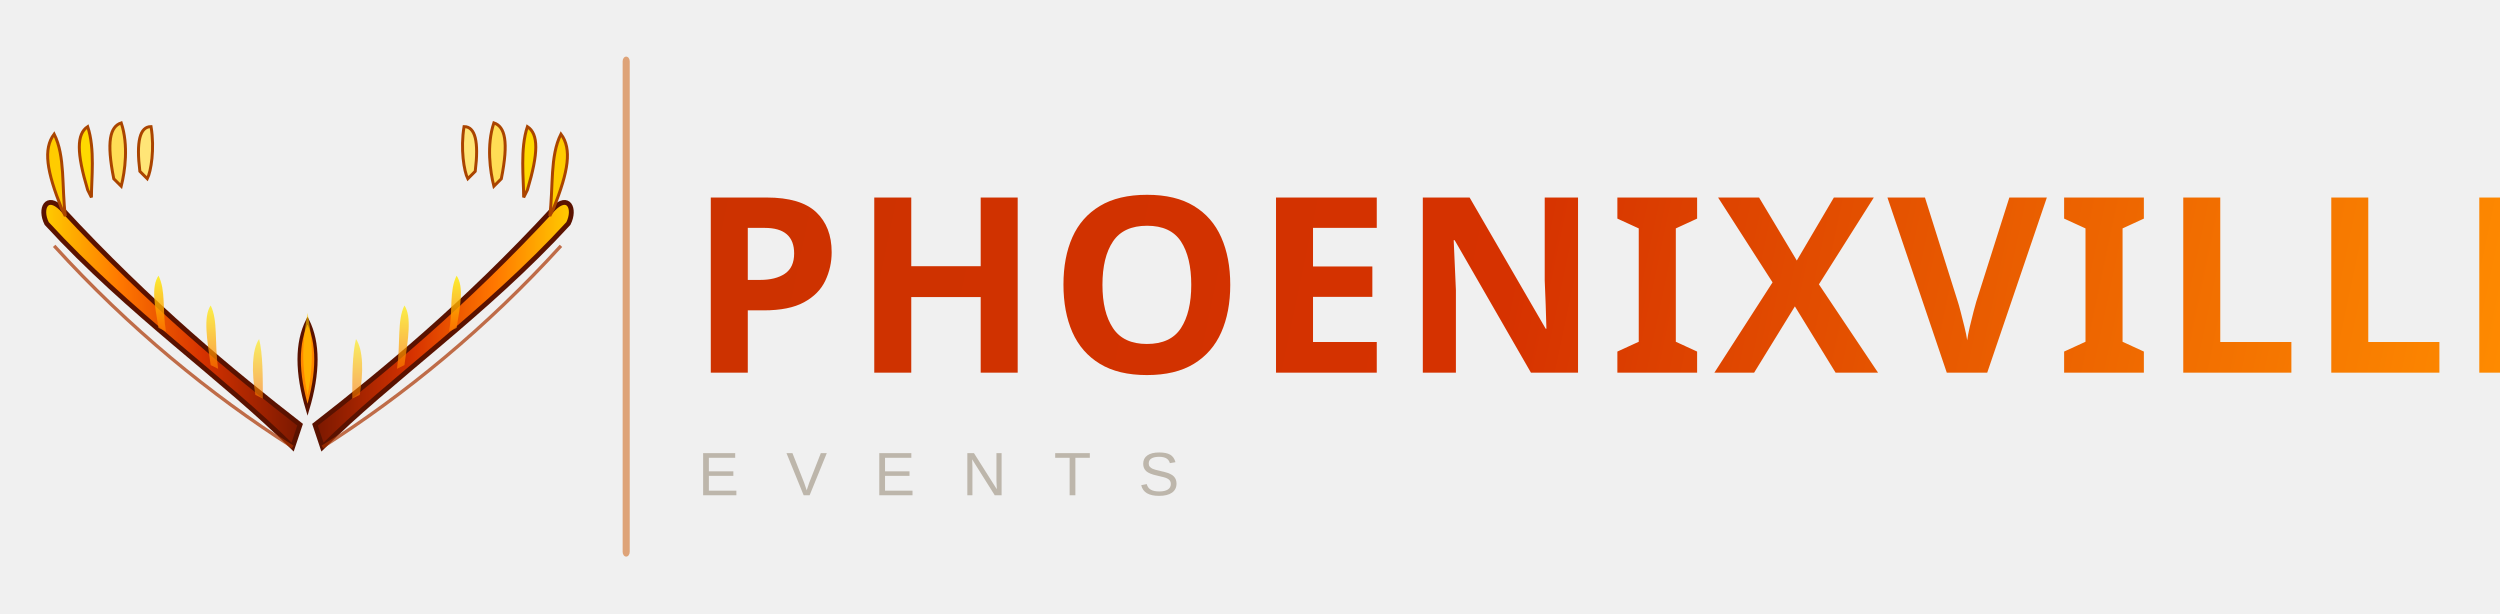
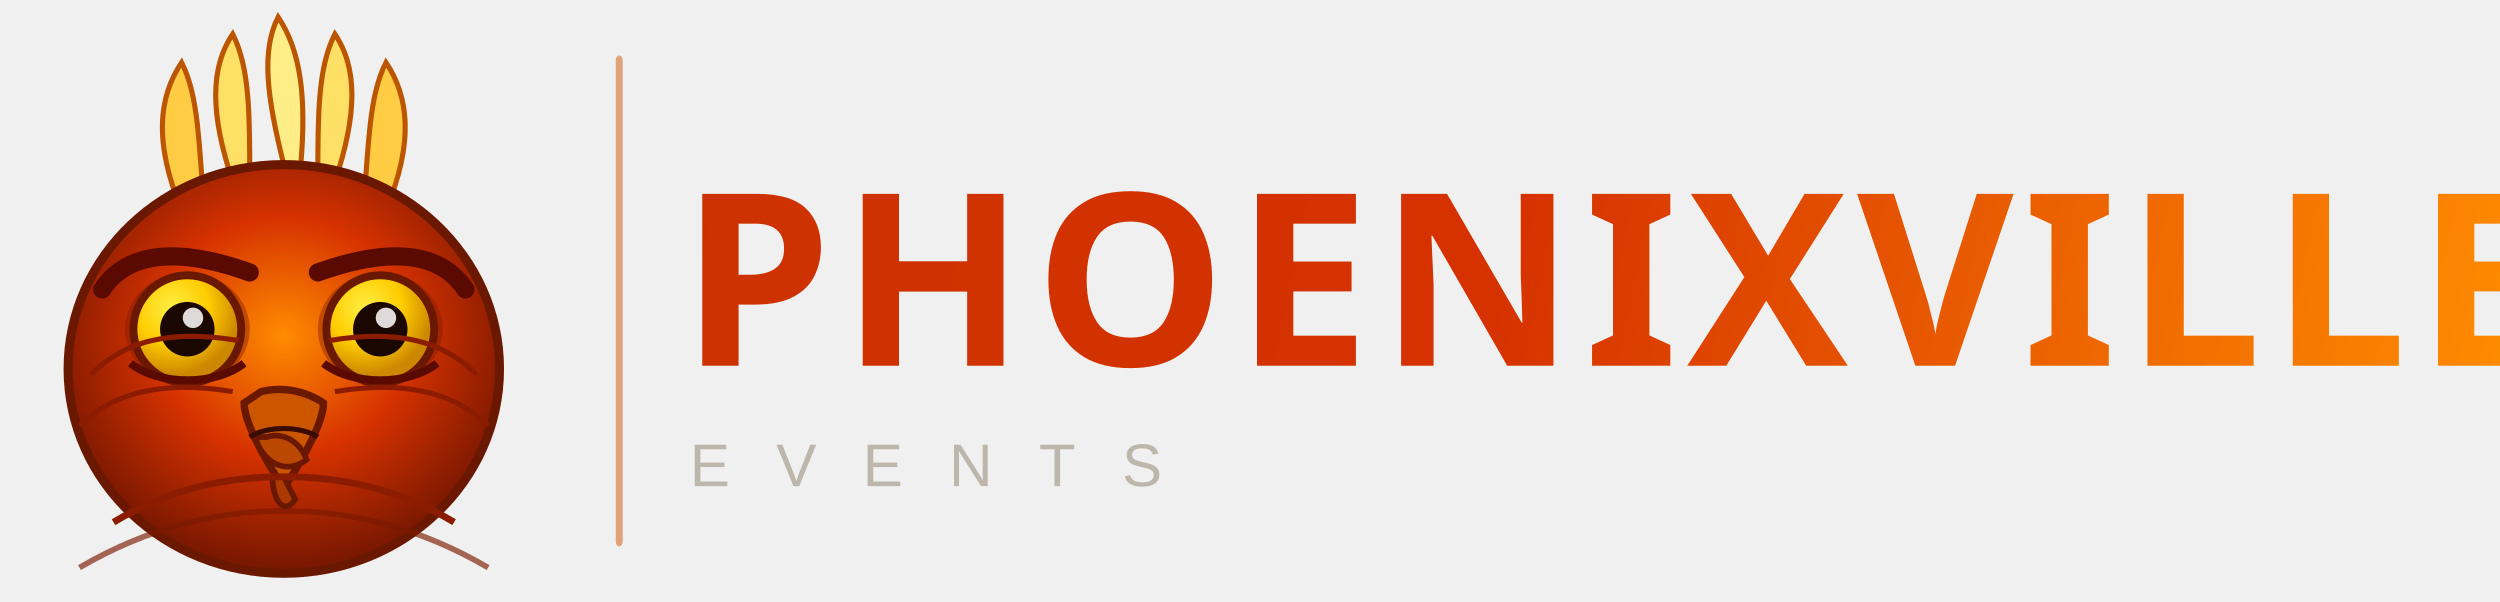
- <svg xmlns="http://www.w3.org/2000/svg" viewBox="0 0 530 130" role="img" aria-label="Phoenixville Pennsylvania">
+ <svg xmlns="http://www.w3.org/2000/svg" viewBox="0 0 540 130" role="img" aria-label="Phoenixville Events">
  <defs>
-     <linearGradient id="lw" x1="1" y1="0" x2="0" y2="0">
-       <stop offset="0%" stop-color="#7a1800" />
-       <stop offset="38%" stop-color="#d63200" />
-       <stop offset="70%" stop-color="#ff7700" />
-       <stop offset="100%" stop-color="#ffcc00" />
-     </linearGradient>
-     <linearGradient id="rw" x1="0" y1="0" x2="1" y2="0">
-       <stop offset="0%" stop-color="#7a1800" />
-       <stop offset="38%" stop-color="#d63200" />
-       <stop offset="70%" stop-color="#ff7700" />
-       <stop offset="100%" stop-color="#ffcc00" />
-     </linearGradient>
-     <linearGradient id="flame" x1="0.5" y1="1" x2="0.5" y2="0">
-       <stop offset="0%" stop-color="#ff7700" />
-       <stop offset="100%" stop-color="#ffee00" />
-     </linearGradient>
-     <linearGradient id="heat" gradientUnits="userSpaceOnUse" x1="148" y1="30" x2="528" y2="110">
+     <radialGradient id="hd" cx="50%" cy="42%" r="56%">
+       <stop offset="0%" stop-color="#ff8c00" />
+       <stop offset="52%" stop-color="#d63200" />
+       <stop offset="100%" stop-color="#7a1800" />
+     </radialGradient>
+     <radialGradient id="ey" cx="36%" cy="30%" r="62%">
+       <stop offset="0%" stop-color="#ffee44" />
+       <stop offset="55%" stop-color="#ffcc00" />
+       <stop offset="100%" stop-color="#cc8800" />
+     </radialGradient>
+     <linearGradient id="heat" gradientUnits="userSpaceOnUse" x1="148" y1="30" x2="538" y2="110">
      <stop offset="0%" stop-color="#cc3200" />
      <stop offset="45%" stop-color="#d63200" />
      <stop offset="100%" stop-color="#ff8c00" />
    </linearGradient>
  </defs>
-   <g transform="translate(2, 30) scale(0.790)">
-     <path d="M 78 76              C 60 62 38 44 14 18              C 10 14 8 18 10 22              C 32 46 58 64 76 82              Z" fill="url(#lw)" stroke="#5a1200" stroke-width="1.3" />
-     <path d="M 76 82 C 54 68 32 50 12 28" stroke="#aa3300" stroke-width=".9" fill="none" opacity="0.7" />
-     <path d="M 14 18 C 10  8  9  2 12 -2 C 15  4 14 12 15 20 Z" fill="#ffcc00" stroke="#aa4400" stroke-width=".8" />
-     <path d="M 21 13 C 18  3 18 -2 21 -4 C 23  2 22 10 22 15 Z" fill="#ffd900" stroke="#aa4400" stroke-width=".8" />
-     <path d="M 28 10 C 26  0 27 -4 30 -5 C 32  1 31  8 30 12 Z" fill="#ffdd55" stroke="#aa4400" stroke-width=".8" />
-     <path d="M 35  8 C 34  0 35 -4 38 -4 C 39  2 38  8 37 10 Z" fill="#ffe577" stroke="#aa4400" stroke-width=".8" />
-     <path d="M 40 50 C 39 44 38 39 40 36 C 42 40 41 45 42 51 Z" fill="url(#flame)" opacity="0.8" />
-     <path d="M 54 60 C 53 53 52 47 54 44 C 56 48 55 54 56 61 Z" fill="url(#flame)" opacity="0.7" />
-     <path d="M 66 68 C 65 62 65 56 67 53 C 68 57 68 63 68 69 Z" fill="url(#flame)" opacity="0.6" />
-     <path d="M 82 76              C 100 62 122 44 146 18              C 150 14 152 18 150 22              C 128 46 102 64 84 82              Z" fill="url(#rw)" stroke="#5a1200" stroke-width="1.3" />
-     <path d="M 84 82 C 106 68 128 50 148 28" stroke="#aa3300" stroke-width=".9" fill="none" opacity="0.7" />
-     <path d="M 146 18 C 150  8 151  2 148 -2 C 145  4 146 12 145 20 Z" fill="#ffcc00" stroke="#aa4400" stroke-width=".8" />
-     <path d="M 139 13 C 142  3 142 -2 139 -4 C 137  2 138 10 138 15 Z" fill="#ffd900" stroke="#aa4400" stroke-width=".8" />
-     <path d="M 132 10 C 134  0 133 -4 130 -5 C 128  1 129  8 130 12 Z" fill="#ffdd55" stroke="#aa4400" stroke-width=".8" />
-     <path d="M 125  8 C 126  0 125 -4 122 -4 C 121  2 122  8 123 10 Z" fill="#ffe577" stroke="#aa4400" stroke-width=".8" />
-     <path d="M 120 50 C 121 44 122 39 120 36 C 118 40 119 45 118 51 Z" fill="url(#flame)" opacity="0.8" />
-     <path d="M 106 60 C 107 53 108 47 106 44 C 104 48 105 54 104 61 Z" fill="url(#flame)" opacity="0.7" />
-     <path d="M  94 68 C  95 62  95 56  93 53 C  92 57  92 63  92 69 Z" fill="url(#flame)" opacity="0.6" />
-     <path d="M 80 72 C 77 62 77 54 80 48 C 83 54 83 62 80 72 Z" fill="#ff8800" stroke="#5a1200" stroke-width=".9" />
-     <path d="M 80 68 C 78 58 79 52 80 46 C 81 52 82 58 80 68 Z" fill="#ffcc00" opacity="0.6" />
+   <g transform="scale(1.226)">
+     <path d="M 50 29 C 47 17 46  9 49  3 C 53  9 54 17 53 29 Z" fill="#ffee88" stroke="#bb5500" stroke-width=".9" />
+     <path d="M 41 32 C 37 20 37 12 41  6 C 44 12 44 20 44 32 Z" fill="#ffe066" stroke="#bb5500" stroke-width=".9" />
+     <path d="M 59 32 C 63 20 63 12 59  6 C 56 12 56 20 56 32 Z" fill="#ffe066" stroke="#bb5500" stroke-width=".9" />
+     <path d="M 32 37 C 27 25 28 17 32 11 C 35 17 35 25 36 37 Z" fill="#ffcc44" stroke="#bb5500" stroke-width=".9" />
+     <path d="M 68 37 C 73 25 72 17 68 11 C 65 17 65 25 64 37 Z" fill="#ffcc44" stroke="#bb5500" stroke-width=".9" />
+     <ellipse cx="50" cy="65" rx="38" ry="36" fill="url(#hd)" stroke="#6b1800" stroke-width="1.6" />
+     <path d="M 18 51 C 22 45 30 43 44 48" stroke="#5a0a00" stroke-width="3.2" stroke-linecap="round" fill="none" />
+     <path d="M 82 51 C 78 45 70 43 56 48" stroke="#5a0a00" stroke-width="3.2" stroke-linecap="round" fill="none" />
+     <ellipse cx="33" cy="58" rx="11" ry="10" fill="#7a1800" opacity="0.4" />
+     <ellipse cx="67" cy="58" rx="11" ry="10" fill="#7a1800" opacity="0.4" />
+     <circle cx="33" cy="58" r="9.5" fill="url(#ey)" stroke="#6b1800" stroke-width="1.4" />
+     <circle cx="33" cy="58" r="4.8" fill="#1a0800" />
+     <circle cx="34" cy="56" r="1.8" fill="white" opacity="0.85" />
+     <circle cx="67" cy="58" r="9.5" fill="url(#ey)" stroke="#6b1800" stroke-width="1.4" />
+     <circle cx="67" cy="58" r="4.8" fill="#1a0800" />
+     <circle cx="68" cy="56" r="1.8" fill="white" opacity="0.85" />
+     <path d="M 23 64 C 28 68 38 68 43 64" stroke="#5a0a00" stroke-width="1.4" fill="none" />
+     <path d="M 77 64 C 72 68 62 68 57 64" stroke="#5a0a00" stroke-width="1.4" fill="none" />
+     <path d="M 16 66 C 22 60 30 58 42 60" stroke="#8c1c00" stroke-width=".9" fill="none" />
+     <path d="M 14 75 C 20 69 29 67 41 69" stroke="#8c1c00" stroke-width=".9" fill="none" />
+     <path d="M 84 66 C 78 60 70 58 58 60" stroke="#8c1c00" stroke-width=".9" fill="none" />
+     <path d="M 86 75 C 80 69 71 67 59 69" stroke="#8c1c00" stroke-width=".9" fill="none" />
+     <path d="M 43 71 C 43 74 46 80 50 86 C 54 80 57 74 57 71 C 54 69 50 68 46 69 Z" fill="#cc5500" stroke="#6b1800" stroke-width="1.3" />
+     <path d="M 48 84 C 48 88 50 91 52 88 C 51 86 50 84 50 84 Z" fill="#aa3a00" stroke="#6b1800" stroke-width="1" />
+     <path d="M 45 77 C 46 81 50 84 54 81 C 53 78 50 76 47 77 Z" fill="#bb4800" stroke="#6b1800" stroke-width="1" />
+     <path d="M 44 77 C 47 75 53 75 56 77" stroke="#3a0c00" stroke-width=".9" fill="none" />
+     <path d="M 20 92 C 30 86 40 84 50 84 C 60 84 70 86 80 92" stroke="#8c1c00" stroke-width="1.2" fill="none" />
+     <path d="M 14 100 C 26 93 38 90 50 90 C 62 90 74 93 86 100" stroke="#7a1800" stroke-width="1" fill="none" opacity="0.65" />
  </g>
-   <rect x="132" y="12" width="1.5" height="106" rx="1" fill="#cc5500" opacity="0.5" />
-   <text x="146" y="79" font-family="Impact, 'Arial Black', sans-serif" font-size="52" font-weight="900" letter-spacing="2" fill="url(#heat)">PHOENIXVILLE</text>
-   <text x="148" y="105" font-family="'Trebuchet MS', Arial, sans-serif" font-size="13" letter-spacing="10" fill="#bdb6ab">EVENTS</text>
+   <rect x="133" y="12" width="1.5" height="106" rx="1" fill="#cc5500" opacity="0.5" />
+   <text x="147" y="79" font-family="Impact, 'Arial Black', sans-serif" font-size="52" font-weight="900" letter-spacing="2" fill="url(#heat)">PHOENIXVILLE</text>
+   <text x="149" y="105" font-family="'Trebuchet MS', Arial, sans-serif" font-size="13" letter-spacing="10" fill="#bdb6ab">EVENTS</text>
</svg>
